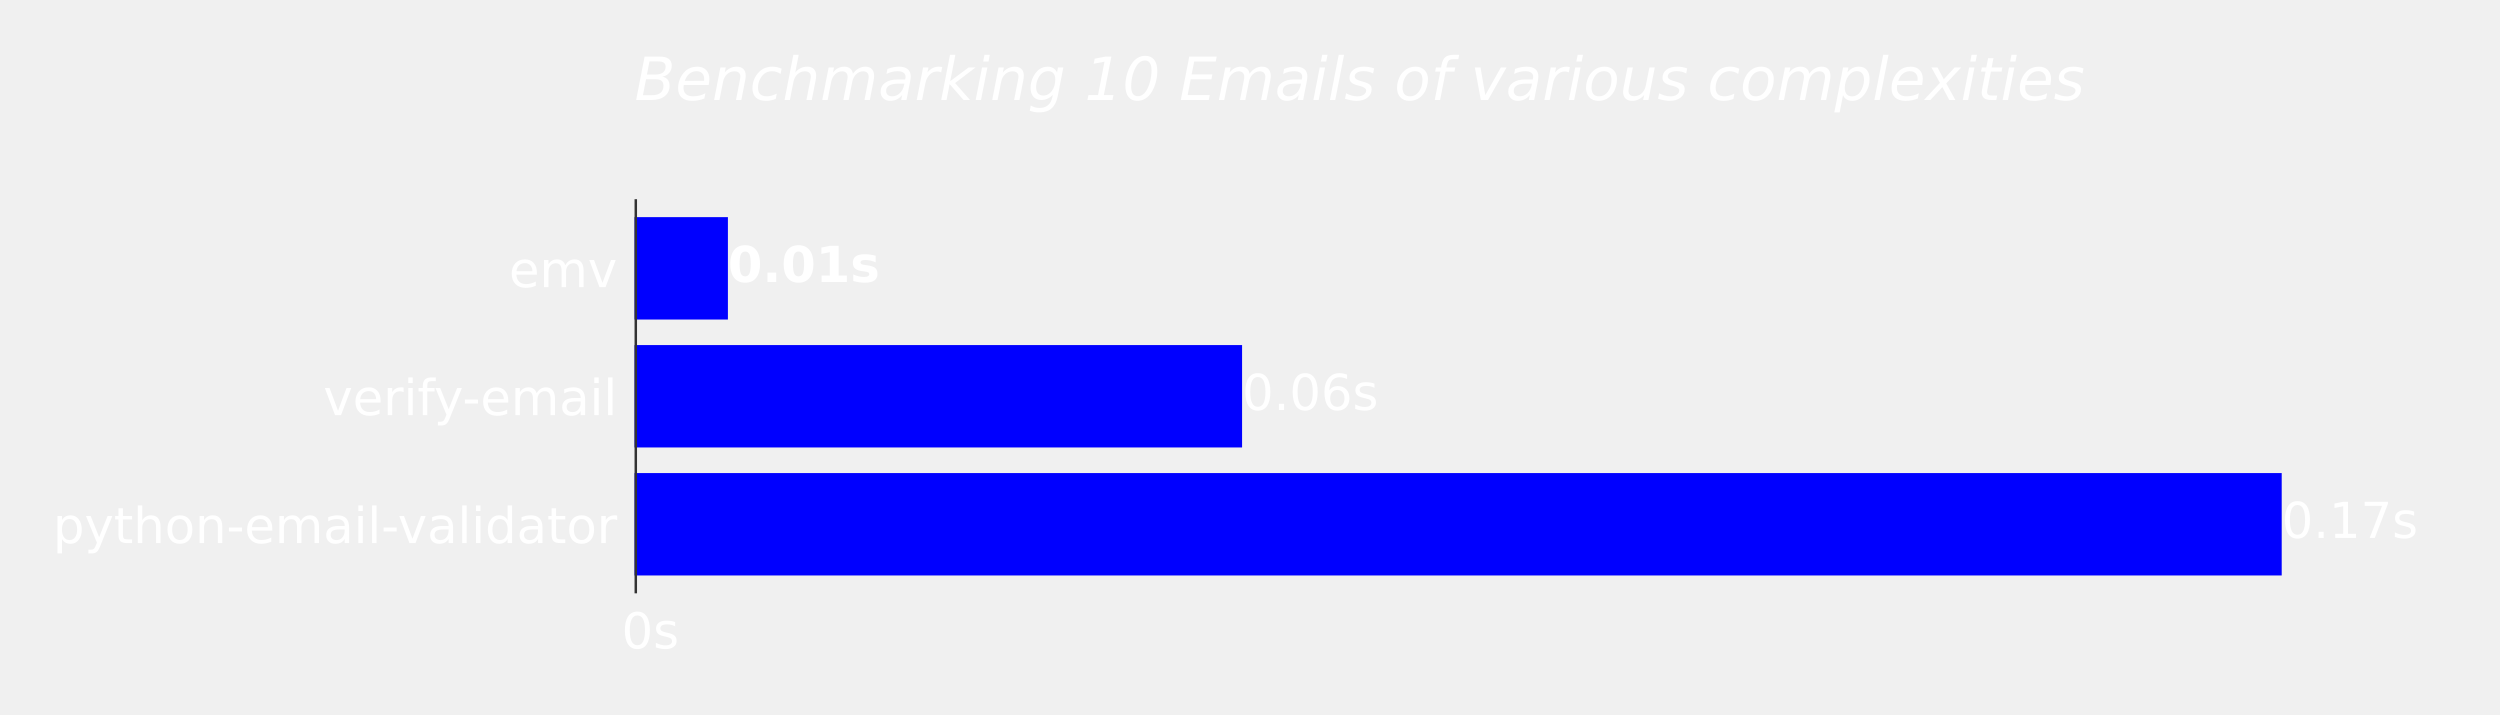
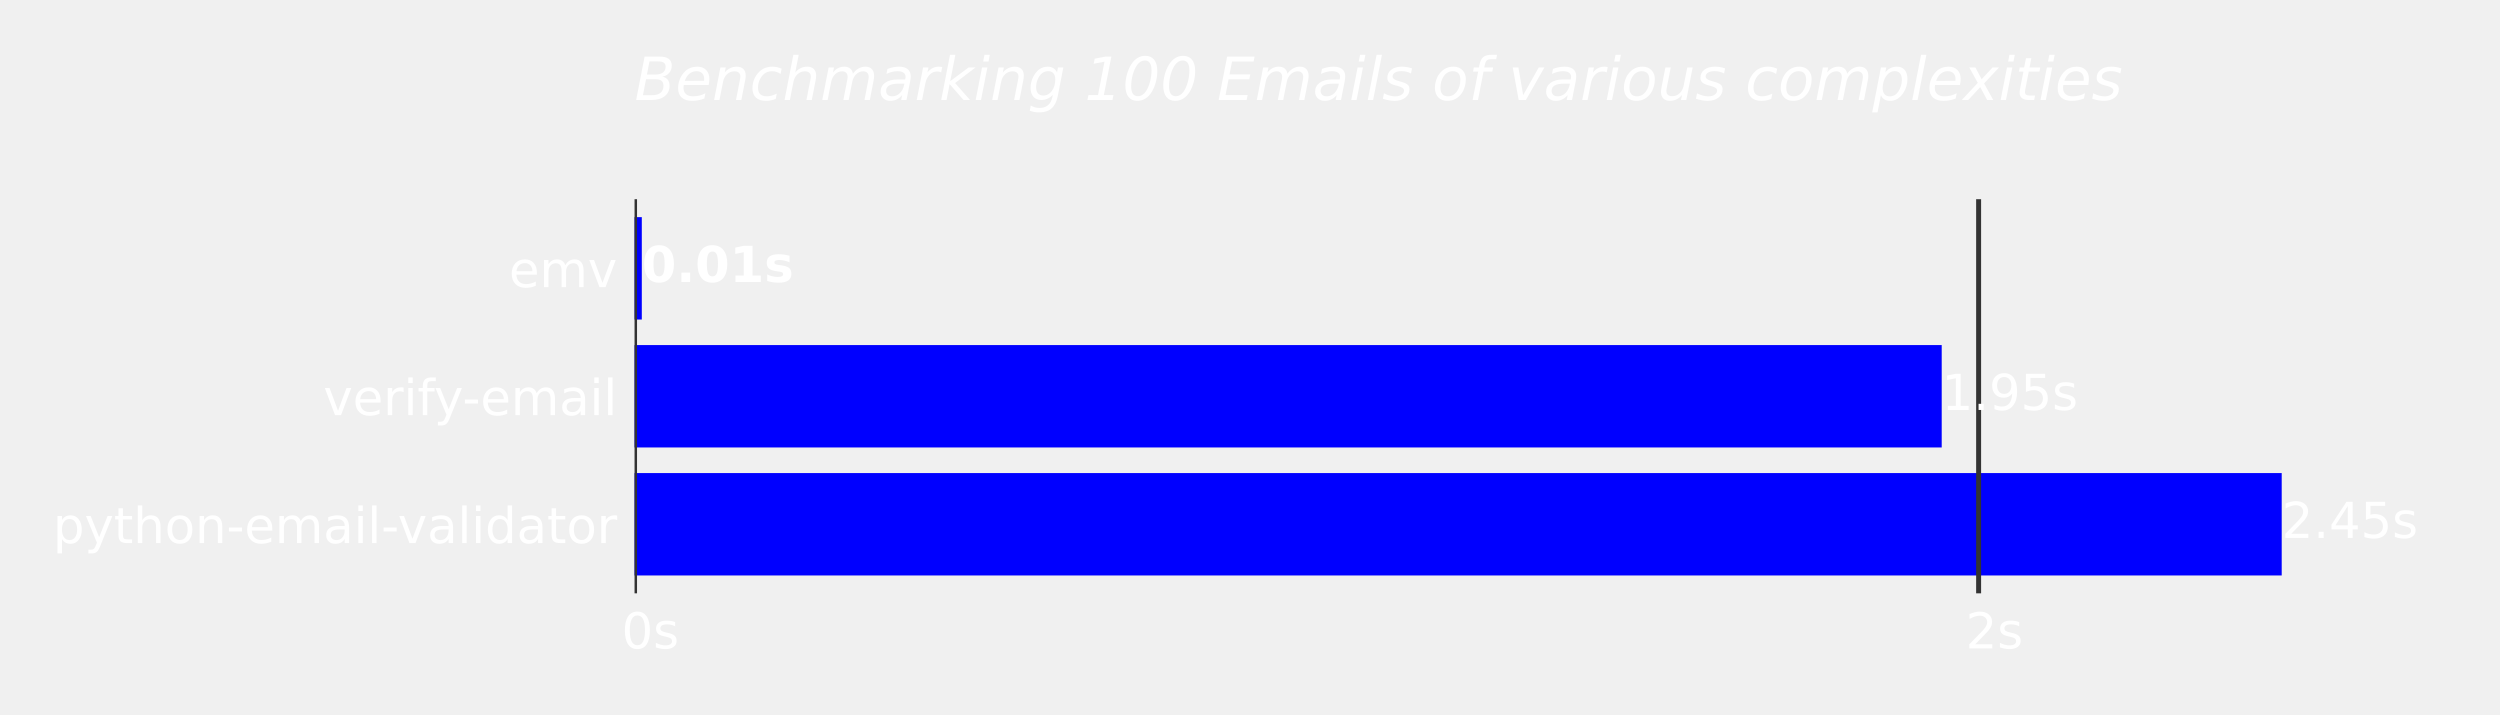
<svg xmlns="http://www.w3.org/2000/svg" xmlns:xlink="http://www.w3.org/1999/xlink" width="504pt" height="144pt" viewBox="0 0 504 144" version="1.1">
  <defs>
    <style type="text/css">*{stroke-linejoin: round; stroke-linecap: butt}</style>
  </defs>
  <g id="figure_1">
    <g id="patch_1">
      <path d="M 0 144  L 504 144  L 504 0  L 0 0  L 0 144  z " style="fill: none" />
    </g>
    <g id="axes_1">
      <g id="patch_2">
        <path d="M 127.925 119.62  L 493.2 119.62  L 493.2 40.16  L 127.925 40.16  L 127.925 119.62  z " style="fill: none" />
      </g>
      <g id="patch_3">
-         <path d="M 127.925 116.008  L 459.993 116.008  L 459.993 95.369  L 127.925 95.369  z " clip-path="url(#pf35d2c3c90)" style="fill: #0000ff" />
+         <path d="M 127.925 116.008  L 459.993 116.008  L 459.993 95.369  L 127.925 95.369  z " clip-path="url(#p456db05968)" style="fill: #0000ff" />
      </g>
      <g id="patch_4">
-         <path d="M 127.925 90.209  L 250.403 90.209  L 250.403 69.571  L 127.925 69.571  z " clip-path="url(#pf35d2c3c90)" style="fill: #0000ff" />
+         <path d="M 127.925 90.209  L 391.449 90.209  L 391.449 69.571  L 127.925 69.571  z " clip-path="url(#p456db05968)" style="fill: #0000ff" />
      </g>
      <g id="patch_5">
-         <path d="M 127.925 64.411  L 146.747 64.411  L 146.747 43.772  L 127.925 43.772  z " clip-path="url(#pf35d2c3c90)" style="fill: #0000ff" />
+         <path d="M 127.925 64.411  L 129.388 64.411  L 129.388 43.772  L 127.925 43.772  z " clip-path="url(#p456db05968)" style="fill: #0000ff" />
      </g>
      <g id="matplotlib.axis_1">
        <g id="xtick_1">
          <g id="line2d_1">
-             <path d="M 127.925 119.62  L 127.925 40.16  " clip-path="url(#pf35d2c3c90)" style="fill: none; stroke: #333333; stroke-linecap: square" />
+             <path d="M 127.925 119.62  L 127.925 40.16  " clip-path="url(#p456db05968)" style="fill: none; stroke: #333333; stroke-linecap: square" />
          </g>
          <g id="line2d_2" />
          <g id="text_1">
            <g style="fill: #ffffff" transform="translate(118.9609 130.7184) scale(0.1 -0.1)">
              <defs>
                <path id="DejaVuSans-20" transform="scale(0.015625)" />
                <path id="DejaVuSans-30" d="M 2034 4250  Q 1547 4250 1301 3770  Q 1056 3291 1056 2328  Q 1056 1369 1301 889  Q 1547 409 2034 409  Q 2525 409 2770 889  Q 3016 1369 3016 2328  Q 3016 3291 2770 3770  Q 2525 4250 2034 4250  z M 2034 4750  Q 2819 4750 3233 4129  Q 3647 3509 3647 2328  Q 3647 1150 3233 529  Q 2819 -91 2034 -91  Q 1250 -91 836 529  Q 422 1150 422 2328  Q 422 3509 836 4129  Q 1250 4750 2034 4750  z " transform="scale(0.015625)" />
                <path id="DejaVuSans-73" d="M 2834 3397  L 2834 2853  Q 2591 2978 2328 3040  Q 2066 3103 1784 3103  Q 1356 3103 1142 2972  Q 928 2841 928 2578  Q 928 2378 1081 2264  Q 1234 2150 1697 2047  L 1894 2003  Q 2506 1872 2764 1633  Q 3022 1394 3022 966  Q 3022 478 2636 193  Q 2250 -91 1575 -91  Q 1294 -91 989 -36  Q 684 19 347 128  L 347 722  Q 666 556 975 473  Q 1284 391 1588 391  Q 1994 391 2212 530  Q 2431 669 2431 922  Q 2431 1156 2273 1281  Q 2116 1406 1581 1522  L 1381 1569  Q 847 1681 609 1914  Q 372 2147 372 2553  Q 372 3047 722 3315  Q 1072 3584 1716 3584  Q 2034 3584 2315 3537  Q 2597 3491 2834 3397  z " transform="scale(0.015625)" />
              </defs>
              <use xlink:href="#DejaVuSans-20" />
              <use xlink:href="#DejaVuSans-20" x="31.787" />
              <use xlink:href="#DejaVuSans-30" x="63.574" />
              <use xlink:href="#DejaVuSans-73" x="127.197" />
            </g>
          </g>
        </g>
+         <g id="xtick_2">
+           <g id="line2d_3">
+             <path d="M 398.889 119.62  L 398.889 40.16  " clip-path="url(#p456db05968)" style="fill: none; stroke: #333333; stroke-linecap: square" />
+           </g>
+           <g id="line2d_4" />
+           <g id="text_2">
+             <g style="fill: #ffffff" transform="translate(389.9246 130.7184) scale(0.1 -0.1)">
+               <defs>
+                 <path id="DejaVuSans-32" d="M 1228 531  L 3431 531  L 3431 0  L 469 0  L 469 531  Q 828 903 1448 1529  Q 2069 2156 2228 2338  Q 2531 2678 2651 2914  Q 2772 3150 2772 3378  Q 2772 3750 2511 3984  Q 2250 4219 1831 4219  Q 1534 4219 1204 4116  Q 875 4013 500 3803  L 500 4441  Q 881 4594 1212 4672  Q 1544 4750 1819 4750  Q 2544 4750 2975 4387  Q 3406 4025 3406 3419  Q 3406 3131 3298 2873  Q 3191 2616 2906 2266  Q 2828 2175 2409 1742  Q 1991 1309 1228 531  z " transform="scale(0.015625)" />
+               </defs>
+               <use xlink:href="#DejaVuSans-20" />
+               <use xlink:href="#DejaVuSans-20" x="31.787" />
+               <use xlink:href="#DejaVuSans-32" x="63.574" />
+               <use xlink:href="#DejaVuSans-73" x="127.197" />
+             </g>
+           </g>
+         </g>
      </g>
      <g id="matplotlib.axis_2">
        <g id="ytick_1">
-           <g id="line2d_3" />
-           <g id="text_2">
+           <g id="line2d_5" />
+           <g id="text_3">
            <g style="fill: #ffffff" transform="translate(10.68281 109.4879) scale(0.1 -0.1)">
              <defs>
                <path id="DejaVuSans-70" d="M 1159 525  L 1159 -1331  L 581 -1331  L 581 3500  L 1159 3500  L 1159 2969  Q 1341 3281 1617 3432  Q 1894 3584 2278 3584  Q 2916 3584 3314 3078  Q 3713 2572 3713 1747  Q 3713 922 3314 415  Q 2916 -91 2278 -91  Q 1894 -91 1617 61  Q 1341 213 1159 525  z M 3116 1747  Q 3116 2381 2855 2742  Q 2594 3103 2138 3103  Q 1681 3103 1420 2742  Q 1159 2381 1159 1747  Q 1159 1113 1420 752  Q 1681 391 2138 391  Q 2594 391 2855 752  Q 3116 1113 3116 1747  z " transform="scale(0.015625)" />
                <path id="DejaVuSans-79" d="M 2059 -325  Q 1816 -950 1584 -1140  Q 1353 -1331 966 -1331  L 506 -1331  L 506 -850  L 844 -850  Q 1081 -850 1212 -737  Q 1344 -625 1503 -206  L 1606 56  L 191 3500  L 800 3500  L 1894 763  L 2988 3500  L 3597 3500  L 2059 -325  z " transform="scale(0.015625)" />
                <path id="DejaVuSans-74" d="M 1172 4494  L 1172 3500  L 2356 3500  L 2356 3053  L 1172 3053  L 1172 1153  Q 1172 725 1289 603  Q 1406 481 1766 481  L 2356 481  L 2356 0  L 1766 0  Q 1100 0 847 248  Q 594 497 594 1153  L 594 3053  L 172 3053  L 172 3500  L 594 3500  L 594 4494  L 1172 4494  z " transform="scale(0.015625)" />
                <path id="DejaVuSans-68" d="M 3513 2113  L 3513 0  L 2938 0  L 2938 2094  Q 2938 2591 2744 2837  Q 2550 3084 2163 3084  Q 1697 3084 1428 2787  Q 1159 2491 1159 1978  L 1159 0  L 581 0  L 581 4863  L 1159 4863  L 1159 2956  Q 1366 3272 1645 3428  Q 1925 3584 2291 3584  Q 2894 3584 3203 3211  Q 3513 2838 3513 2113  z " transform="scale(0.015625)" />
                <path id="DejaVuSans-6f" d="M 1959 3097  Q 1497 3097 1228 2736  Q 959 2375 959 1747  Q 959 1119 1226 758  Q 1494 397 1959 397  Q 2419 397 2687 759  Q 2956 1122 2956 1747  Q 2956 2369 2687 2733  Q 2419 3097 1959 3097  z M 1959 3584  Q 2709 3584 3137 3096  Q 3566 2609 3566 1747  Q 3566 888 3137 398  Q 2709 -91 1959 -91  Q 1206 -91 779 398  Q 353 888 353 1747  Q 353 2609 779 3096  Q 1206 3584 1959 3584  z " transform="scale(0.015625)" />
                <path id="DejaVuSans-6e" d="M 3513 2113  L 3513 0  L 2938 0  L 2938 2094  Q 2938 2591 2744 2837  Q 2550 3084 2163 3084  Q 1697 3084 1428 2787  Q 1159 2491 1159 1978  L 1159 0  L 581 0  L 581 3500  L 1159 3500  L 1159 2956  Q 1366 3272 1645 3428  Q 1925 3584 2291 3584  Q 2894 3584 3203 3211  Q 3513 2838 3513 2113  z " transform="scale(0.015625)" />
                <path id="DejaVuSans-2d" d="M 313 2009  L 1997 2009  L 1997 1497  L 313 1497  L 313 2009  z " transform="scale(0.015625)" />
                <path id="DejaVuSans-65" d="M 3597 1894  L 3597 1613  L 953 1613  Q 991 1019 1311 708  Q 1631 397 2203 397  Q 2534 397 2845 478  Q 3156 559 3463 722  L 3463 178  Q 3153 47 2828 -22  Q 2503 -91 2169 -91  Q 1331 -91 842 396  Q 353 884 353 1716  Q 353 2575 817 3079  Q 1281 3584 2069 3584  Q 2775 3584 3186 3129  Q 3597 2675 3597 1894  z M 3022 2063  Q 3016 2534 2758 2815  Q 2500 3097 2075 3097  Q 1594 3097 1305 2825  Q 1016 2553 972 2059  L 3022 2063  z " transform="scale(0.015625)" />
                <path id="DejaVuSans-6d" d="M 3328 2828  Q 3544 3216 3844 3400  Q 4144 3584 4550 3584  Q 5097 3584 5394 3201  Q 5691 2819 5691 2113  L 5691 0  L 5113 0  L 5113 2094  Q 5113 2597 4934 2840  Q 4756 3084 4391 3084  Q 3944 3084 3684 2787  Q 3425 2491 3425 1978  L 3425 0  L 2847 0  L 2847 2094  Q 2847 2600 2669 2842  Q 2491 3084 2119 3084  Q 1678 3084 1418 2786  Q 1159 2488 1159 1978  L 1159 0  L 581 0  L 581 3500  L 1159 3500  L 1159 2956  Q 1356 3278 1631 3431  Q 1906 3584 2284 3584  Q 2666 3584 2933 3390  Q 3200 3197 3328 2828  z " transform="scale(0.015625)" />
                <path id="DejaVuSans-61" d="M 2194 1759  Q 1497 1759 1228 1600  Q 959 1441 959 1056  Q 959 750 1161 570  Q 1363 391 1709 391  Q 2188 391 2477 730  Q 2766 1069 2766 1631  L 2766 1759  L 2194 1759  z M 3341 1997  L 3341 0  L 2766 0  L 2766 531  Q 2569 213 2275 61  Q 1981 -91 1556 -91  Q 1019 -91 701 211  Q 384 513 384 1019  Q 384 1609 779 1909  Q 1175 2209 1959 2209  L 2766 2209  L 2766 2266  Q 2766 2663 2505 2880  Q 2244 3097 1772 3097  Q 1472 3097 1187 3025  Q 903 2953 641 2809  L 641 3341  Q 956 3463 1253 3523  Q 1550 3584 1831 3584  Q 2591 3584 2966 3190  Q 3341 2797 3341 1997  z " transform="scale(0.015625)" />
                <path id="DejaVuSans-69" d="M 603 3500  L 1178 3500  L 1178 0  L 603 0  L 603 3500  z M 603 4863  L 1178 4863  L 1178 4134  L 603 4134  L 603 4863  z " transform="scale(0.015625)" />
                <path id="DejaVuSans-6c" d="M 603 4863  L 1178 4863  L 1178 0  L 603 0  L 603 4863  z " transform="scale(0.015625)" />
                <path id="DejaVuSans-76" d="M 191 3500  L 800 3500  L 1894 563  L 2988 3500  L 3597 3500  L 2284 0  L 1503 0  L 191 3500  z " transform="scale(0.015625)" />
                <path id="DejaVuSans-64" d="M 2906 2969  L 2906 4863  L 3481 4863  L 3481 0  L 2906 0  L 2906 525  Q 2725 213 2448 61  Q 2172 -91 1784 -91  Q 1150 -91 751 415  Q 353 922 353 1747  Q 353 2572 751 3078  Q 1150 3584 1784 3584  Q 2172 3584 2448 3432  Q 2725 3281 2906 2969  z M 947 1747  Q 947 1113 1208 752  Q 1469 391 1925 391  Q 2381 391 2643 752  Q 2906 1113 2906 1747  Q 2906 2381 2643 2742  Q 2381 3103 1925 3103  Q 1469 3103 1208 2742  Q 947 2381 947 1747  z " transform="scale(0.015625)" />
                <path id="DejaVuSans-72" d="M 2631 2963  Q 2534 3019 2420 3045  Q 2306 3072 2169 3072  Q 1681 3072 1420 2755  Q 1159 2438 1159 1844  L 1159 0  L 581 0  L 581 3500  L 1159 3500  L 1159 2956  Q 1341 3275 1631 3429  Q 1922 3584 2338 3584  Q 2397 3584 2469 3576  Q 2541 3569 2628 3553  L 2631 2963  z " transform="scale(0.015625)" />
              </defs>
              <use xlink:href="#DejaVuSans-70" />
              <use xlink:href="#DejaVuSans-79" x="63.477" />
              <use xlink:href="#DejaVuSans-74" x="122.656" />
              <use xlink:href="#DejaVuSans-68" x="161.865" />
              <use xlink:href="#DejaVuSans-6f" x="225.244" />
              <use xlink:href="#DejaVuSans-6e" x="286.426" />
              <use xlink:href="#DejaVuSans-2d" x="349.805" />
              <use xlink:href="#DejaVuSans-65" x="385.889" />
              <use xlink:href="#DejaVuSans-6d" x="447.412" />
              <use xlink:href="#DejaVuSans-61" x="544.824" />
              <use xlink:href="#DejaVuSans-69" x="606.104" />
              <use xlink:href="#DejaVuSans-6c" x="633.887" />
              <use xlink:href="#DejaVuSans-2d" x="661.67" />
              <use xlink:href="#DejaVuSans-76" x="695.129" />
              <use xlink:href="#DejaVuSans-61" x="754.309" />
              <use xlink:href="#DejaVuSans-6c" x="815.588" />
              <use xlink:href="#DejaVuSans-69" x="843.371" />
              <use xlink:href="#DejaVuSans-64" x="871.154" />
              <use xlink:href="#DejaVuSans-61" x="934.631" />
              <use xlink:href="#DejaVuSans-74" x="995.91" />
              <use xlink:href="#DejaVuSans-6f" x="1035.119" />
              <use xlink:href="#DejaVuSans-72" x="1096.301" />
            </g>
          </g>
        </g>
        <g id="ytick_2">
-           <g id="line2d_4" />
-           <g id="text_3">
+           <g id="line2d_6" />
+           <g id="text_4">
            <g style="fill: #ffffff" transform="translate(65.18906 83.68922) scale(0.1 -0.1)">
              <defs>
                <path id="DejaVuSans-66" d="M 2375 4863  L 2375 4384  L 1825 4384  Q 1516 4384 1395 4259  Q 1275 4134 1275 3809  L 1275 3500  L 2222 3500  L 2222 3053  L 1275 3053  L 1275 0  L 697 0  L 697 3053  L 147 3053  L 147 3500  L 697 3500  L 697 3744  Q 697 4328 969 4595  Q 1241 4863 1831 4863  L 2375 4863  z " transform="scale(0.015625)" />
              </defs>
              <use xlink:href="#DejaVuSans-76" />
              <use xlink:href="#DejaVuSans-65" x="59.18" />
              <use xlink:href="#DejaVuSans-72" x="120.703" />
              <use xlink:href="#DejaVuSans-69" x="161.816" />
              <use xlink:href="#DejaVuSans-66" x="189.6" />
              <use xlink:href="#DejaVuSans-79" x="223.055" />
              <use xlink:href="#DejaVuSans-2d" x="280.484" />
              <use xlink:href="#DejaVuSans-65" x="316.568" />
              <use xlink:href="#DejaVuSans-6d" x="378.092" />
              <use xlink:href="#DejaVuSans-61" x="475.504" />
              <use xlink:href="#DejaVuSans-69" x="536.783" />
              <use xlink:href="#DejaVuSans-6c" x="564.566" />
            </g>
          </g>
        </g>
        <g id="ytick_3">
-           <g id="line2d_5" />
-           <g id="text_4">
+           <g id="line2d_7" />
+           <g id="text_5">
            <g style="fill: #ffffff" transform="translate(102.6125 57.89052) scale(0.1 -0.1)">
              <use xlink:href="#DejaVuSans-65" />
              <use xlink:href="#DejaVuSans-6d" x="61.523" />
              <use xlink:href="#DejaVuSans-76" x="158.936" />
            </g>
          </g>
        </g>
      </g>
      <g id="patch_6">
        <path d="M 127.925 119.62  L 127.925 40.16  " style="fill: none" />
      </g>
      <g id="patch_7">
        <path d="M 493.2 119.62  L 493.2 40.16  " style="fill: none" />
      </g>
      <g id="patch_8">
        <path d="M 127.925 119.62  L 493.2 119.62  " style="fill: none" />
      </g>
      <g id="patch_9">
        <path d="M 127.925 40.16  L 493.2 40.16  " style="fill: none" />
      </g>
-       <g id="text_5">
+       <g id="text_6">
        <g style="fill: #ffffff" transform="translate(459.9932 108.4481) scale(0.1 -0.1)">
          <defs>
            <path id="DejaVuSans-2e" d="M 684 794  L 1344 794  L 1344 0  L 684 0  L 684 794  z " transform="scale(0.015625)" />
+             <path id="DejaVuSans-34" d="M 2419 4116  L 825 1625  L 2419 1625  L 2419 4116  z M 2253 4666  L 3047 4666  L 3047 1625  L 3713 1625  L 3713 1100  L 3047 1100  L 3047 0  L 2419 0  L 2419 1100  L 313 1100  L 313 1709  L 2253 4666  z " transform="scale(0.015625)" />
+             <path id="DejaVuSans-35" d="M 691 4666  L 3169 4666  L 3169 4134  L 1269 4134  L 1269 2991  Q 1406 3038 1543 3061  Q 1681 3084 1819 3084  Q 2600 3084 3056 2656  Q 3513 2228 3513 1497  Q 3513 744 3044 326  Q 2575 -91 1722 -91  Q 1428 -91 1123 -41  Q 819 9 494 109  L 494 744  Q 775 591 1075 516  Q 1375 441 1709 441  Q 2250 441 2565 725  Q 2881 1009 2881 1497  Q 2881 1984 2565 2268  Q 2250 2553 1709 2553  Q 1456 2553 1204 2497  Q 953 2441 691 2322  L 691 4666  z " transform="scale(0.015625)" />
+           </defs>
+           <use xlink:href="#DejaVuSans-32" />
+           <use xlink:href="#DejaVuSans-2e" x="63.623" />
+           <use xlink:href="#DejaVuSans-34" x="95.41" />
+           <use xlink:href="#DejaVuSans-35" x="159.033" />
+           <use xlink:href="#DejaVuSans-73" x="222.656" />
+         </g>
+       </g>
+       <g id="text_7">
+         <g style="fill: #ffffff" transform="translate(391.4489 82.64938) scale(0.1 -0.1)">
+           <defs>
            <path id="DejaVuSans-31" d="M 794 531  L 1825 531  L 1825 4091  L 703 3866  L 703 4441  L 1819 4666  L 2450 4666  L 2450 531  L 3481 531  L 3481 0  L 794 0  L 794 531  z " transform="scale(0.015625)" />
-             <path id="DejaVuSans-37" d="M 525 4666  L 3525 4666  L 3525 4397  L 1831 0  L 1172 0  L 2766 4134  L 525 4134  L 525 4666  z " transform="scale(0.015625)" />
-           </defs>
-           <use xlink:href="#DejaVuSans-30" />
+             <path id="DejaVuSans-39" d="M 703 97  L 703 672  Q 941 559 1184 500  Q 1428 441 1663 441  Q 2288 441 2617 861  Q 2947 1281 2994 2138  Q 2813 1869 2534 1725  Q 2256 1581 1919 1581  Q 1219 1581 811 2004  Q 403 2428 403 3163  Q 403 3881 828 4315  Q 1253 4750 1959 4750  Q 2769 4750 3195 4129  Q 3622 3509 3622 2328  Q 3622 1225 3098 567  Q 2575 -91 1691 -91  Q 1453 -91 1209 -44  Q 966 3 703 97  z M 1959 2075  Q 2384 2075 2632 2365  Q 2881 2656 2881 3163  Q 2881 3666 2632 3958  Q 2384 4250 1959 4250  Q 1534 4250 1286 3958  Q 1038 3666 1038 3163  Q 1038 2656 1286 2365  Q 1534 2075 1959 2075  z " transform="scale(0.015625)" />
+           </defs>
+           <use xlink:href="#DejaVuSans-31" />
          <use xlink:href="#DejaVuSans-2e" x="63.623" />
-           <use xlink:href="#DejaVuSans-31" x="95.41" />
-           <use xlink:href="#DejaVuSans-37" x="159.033" />
+           <use xlink:href="#DejaVuSans-39" x="95.41" />
+           <use xlink:href="#DejaVuSans-35" x="159.033" />
          <use xlink:href="#DejaVuSans-73" x="222.656" />
        </g>
      </g>
-       <g id="text_6">
-         <g style="fill: #ffffff" transform="translate(250.4027 82.64938) scale(0.1 -0.1)">
-           <defs>
-             <path id="DejaVuSans-36" d="M 2113 2584  Q 1688 2584 1439 2293  Q 1191 2003 1191 1497  Q 1191 994 1439 701  Q 1688 409 2113 409  Q 2538 409 2786 701  Q 3034 994 3034 1497  Q 3034 2003 2786 2293  Q 2538 2584 2113 2584  z M 3366 4563  L 3366 3988  Q 3128 4100 2886 4159  Q 2644 4219 2406 4219  Q 1781 4219 1451 3797  Q 1122 3375 1075 2522  Q 1259 2794 1537 2939  Q 1816 3084 2150 3084  Q 2853 3084 3261 2657  Q 3669 2231 3669 1497  Q 3669 778 3244 343  Q 2819 -91 2113 -91  Q 1303 -91 875 529  Q 447 1150 447 2328  Q 447 3434 972 4092  Q 1497 4750 2381 4750  Q 2619 4750 2861 4703  Q 3103 4656 3366 4563  z " transform="scale(0.015625)" />
-           </defs>
-           <use xlink:href="#DejaVuSans-30" />
-           <use xlink:href="#DejaVuSans-2e" x="63.623" />
-           <use xlink:href="#DejaVuSans-30" x="95.41" />
-           <use xlink:href="#DejaVuSans-36" x="159.033" />
-           <use xlink:href="#DejaVuSans-73" x="222.656" />
-         </g>
-       </g>
-       <g id="text_7">
-         <g style="fill: #ffffff" transform="translate(146.7467 56.85067) scale(0.1 -0.1)">
+       <g id="text_8">
+         <g style="fill: #ffffff" transform="translate(129.3881 56.85067) scale(0.1 -0.1)">
          <defs>
            <path id="DejaVuSans-Bold-30" d="M 2944 2338  Q 2944 3213 2780 3570  Q 2616 3928 2228 3928  Q 1841 3928 1675 3570  Q 1509 3213 1509 2338  Q 1509 1453 1675 1090  Q 1841 728 2228 728  Q 2613 728 2778 1090  Q 2944 1453 2944 2338  z M 4147 2328  Q 4147 1169 3647 539  Q 3147 -91 2228 -91  Q 1306 -91 806 539  Q 306 1169 306 2328  Q 306 3491 806 4120  Q 1306 4750 2228 4750  Q 3147 4750 3647 4120  Q 4147 3491 4147 2328  z " transform="scale(0.015625)" />
            <path id="DejaVuSans-Bold-2e" d="M 653 1209  L 1778 1209  L 1778 0  L 653 0  L 653 1209  z " transform="scale(0.015625)" />
            <path id="DejaVuSans-Bold-31" d="M 750 831  L 1813 831  L 1813 3847  L 722 3622  L 722 4441  L 1806 4666  L 2950 4666  L 2950 831  L 4013 831  L 4013 0  L 750 0  L 750 831  z " transform="scale(0.015625)" />
            <path id="DejaVuSans-Bold-73" d="M 3272 3391  L 3272 2541  Q 2913 2691 2578 2766  Q 2244 2841 1947 2841  Q 1628 2841 1473 2761  Q 1319 2681 1319 2516  Q 1319 2381 1436 2309  Q 1553 2238 1856 2203  L 2053 2175  Q 2913 2066 3209 1816  Q 3506 1566 3506 1031  Q 3506 472 3093 190  Q 2681 -91 1863 -91  Q 1516 -91 1145 -36  Q 775 19 384 128  L 384 978  Q 719 816 1070 734  Q 1422 653 1784 653  Q 2113 653 2278 743  Q 2444 834 2444 1013  Q 2444 1163 2330 1236  Q 2216 1309 1875 1350  L 1678 1375  Q 931 1469 631 1722  Q 331 1975 331 2491  Q 331 3047 712 3315  Q 1094 3584 1881 3584  Q 2191 3584 2531 3537  Q 2872 3491 3272 3391  z " transform="scale(0.015625)" />
          </defs>
          <use xlink:href="#DejaVuSans-Bold-30" />
          <use xlink:href="#DejaVuSans-Bold-2e" x="69.58" />
          <use xlink:href="#DejaVuSans-Bold-30" x="107.568" />
          <use xlink:href="#DejaVuSans-Bold-31" x="177.148" />
          <use xlink:href="#DejaVuSans-Bold-73" x="246.729" />
        </g>
      </g>
-       <g id="text_8">
+       <g id="text_9">
        <g style="fill: #ffffff" transform="translate(127.925 20.16) scale(0.12 -0.12)">
          <defs>
            <path id="DejaVuSans-Oblique-42" d="M 1081 4666  L 2694 4666  Q 3350 4666 3675 4422  Q 4000 4178 4000 3688  Q 4000 3238 3720 2911  Q 3441 2584 2988 2516  Q 3375 2428 3569 2181  Q 3763 1934 3763 1522  Q 3763 819 3242 409  Q 2722 0 1819 0  L 172 0  L 1081 4666  z M 1234 2228  L 903 519  L 1919 519  Q 2491 519 2800 781  Q 3109 1044 3109 1522  Q 3109 1891 2904 2059  Q 2700 2228 2247 2228  L 1234 2228  z M 1606 4147  L 1331 2741  L 2272 2741  Q 2775 2741 3058 2959  Q 3341 3178 3341 3566  Q 3341 3869 3150 4008  Q 2959 4147 2541 4147  L 1606 4147  z " transform="scale(0.015625)" />
            <path id="DejaVuSans-Oblique-65" d="M 3078 2063  Q 3088 2113 3092 2166  Q 3097 2219 3097 2272  Q 3097 2653 2873 2875  Q 2650 3097 2266 3097  Q 1838 3097 1509 2826  Q 1181 2556 1013 2059  L 3078 2063  z M 3578 1613  L 903 1613  Q 884 1494 878 1425  Q 872 1356 872 1306  Q 872 872 1139 634  Q 1406 397 1894 397  Q 2269 397 2603 481  Q 2938 566 3225 728  L 3116 159  Q 2806 34 2476 -28  Q 2147 -91 1806 -91  Q 1078 -91 686 257  Q 294 606 294 1247  Q 294 1794 489 2264  Q 684 2734 1063 3103  Q 1306 3334 1642 3459  Q 1978 3584 2356 3584  Q 2950 3584 3301 3228  Q 3653 2872 3653 2272  Q 3653 2128 3634 1964  Q 3616 1800 3578 1613  z " transform="scale(0.015625)" />
            <path id="DejaVuSans-Oblique-6e" d="M 3566 2113  L 3156 0  L 2578 0  L 2988 2091  Q 3016 2238 3031 2350  Q 3047 2463 3047 2528  Q 3047 2791 2881 2937  Q 2716 3084 2419 3084  Q 1956 3084 1622 2776  Q 1288 2469 1184 1941  L 800 0  L 225 0  L 903 3500  L 1478 3500  L 1363 2950  Q 1603 3253 1940 3418  Q 2278 3584 2650 3584  Q 3113 3584 3367 3334  Q 3622 3084 3622 2631  Q 3622 2519 3608 2391  Q 3594 2263 3566 2113  z " transform="scale(0.015625)" />
            <path id="DejaVuSans-Oblique-63" d="M 3431 3366  L 3316 2797  Q 3109 2947 2876 3022  Q 2644 3097 2394 3097  Q 2119 3097 1870 3000  Q 1622 2903 1453 2725  Q 1184 2453 1037 2087  Q 891 1722 891 1331  Q 891 859 1127 628  Q 1363 397 1844 397  Q 2081 397 2348 469  Q 2616 541 2906 684  L 2797 116  Q 2547 13 2283 -39  Q 2019 -91 1741 -91  Q 1044 -91 669 257  Q 294 606 294 1253  Q 294 1797 489 2255  Q 684 2713 1069 3078  Q 1331 3328 1684 3456  Q 2038 3584 2456 3584  Q 2700 3584 2940 3529  Q 3181 3475 3431 3366  z " transform="scale(0.015625)" />
            <path id="DejaVuSans-Oblique-68" d="M 3566 2113  L 3156 0  L 2578 0  L 2988 2091  Q 3016 2238 3031 2350  Q 3047 2463 3047 2528  Q 3047 2791 2881 2937  Q 2716 3084 2419 3084  Q 1956 3084 1617 2771  Q 1278 2459 1178 1941  L 800 0  L 225 0  L 1172 4863  L 1747 4863  L 1375 2950  Q 1594 3244 1934 3414  Q 2275 3584 2650 3584  Q 3113 3584 3367 3334  Q 3622 3084 3622 2631  Q 3622 2519 3608 2391  Q 3594 2263 3566 2113  z " transform="scale(0.015625)" />
            <path id="DejaVuSans-Oblique-6d" d="M 5747 2113  L 5338 0  L 4763 0  L 5166 2094  Q 5191 2228 5203 2325  Q 5216 2422 5216 2491  Q 5216 2772 5059 2928  Q 4903 3084 4622 3084  Q 4203 3084 3875 2770  Q 3547 2456 3450 1953  L 3066 0  L 2491 0  L 2900 2094  Q 2925 2209 2937 2307  Q 2950 2406 2950 2484  Q 2950 2769 2794 2926  Q 2638 3084 2363 3084  Q 1938 3084 1609 2770  Q 1281 2456 1184 1953  L 800 0  L 225 0  L 909 3500  L 1484 3500  L 1375 2956  Q 1609 3263 1923 3423  Q 2238 3584 2597 3584  Q 2978 3584 3223 3384  Q 3469 3184 3519 2828  Q 3781 3197 4126 3390  Q 4472 3584 4856 3584  Q 5306 3584 5551 3325  Q 5797 3066 5797 2591  Q 5797 2488 5784 2364  Q 5772 2241 5747 2113  z " transform="scale(0.015625)" />
            <path id="DejaVuSans-Oblique-61" d="M 3438 1997  L 3047 0  L 2472 0  L 2578 531  Q 2325 219 2001 64  Q 1678 -91 1281 -91  Q 834 -91 548 182  Q 263 456 263 884  Q 263 1497 752 1853  Q 1241 2209 2100 2209  L 2900 2209  L 2931 2363  Q 2938 2388 2941 2417  Q 2944 2447 2944 2509  Q 2944 2788 2717 2942  Q 2491 3097 2081 3097  Q 1800 3097 1504 3025  Q 1209 2953 897 2809  L 997 3341  Q 1322 3463 1633 3523  Q 1944 3584 2234 3584  Q 2853 3584 3176 3315  Q 3500 3047 3500 2534  Q 3500 2431 3484 2292  Q 3469 2153 3438 1997  z M 2816 1759  L 2241 1759  Q 1534 1759 1195 1570  Q 856 1381 856 984  Q 856 709 1029 553  Q 1203 397 1509 397  Q 1978 397 2328 733  Q 2678 1069 2791 1631  L 2816 1759  z " transform="scale(0.015625)" />
            <path id="DejaVuSans-Oblique-72" d="M 2853 2969  Q 2766 3016 2653 3041  Q 2541 3066 2413 3066  Q 1953 3066 1609 2717  Q 1266 2369 1153 1784  L 800 0  L 225 0  L 909 3500  L 1484 3500  L 1375 2956  Q 1603 3259 1920 3421  Q 2238 3584 2597 3584  Q 2691 3584 2781 3573  Q 2872 3563 2963 3538  L 2853 2969  z " transform="scale(0.015625)" />
            <path id="DejaVuSans-Oblique-6b" d="M 1172 4863  L 1747 4863  L 1197 2028  L 3169 3500  L 3916 3500  L 1716 1825  L 3322 0  L 2625 0  L 1131 1709  L 800 0  L 225 0  L 1172 4863  z " transform="scale(0.015625)" />
            <path id="DejaVuSans-Oblique-69" d="M 1172 4863  L 1747 4863  L 1606 4134  L 1031 4134  L 1172 4863  z M 909 3500  L 1484 3500  L 800 0  L 225 0  L 909 3500  z " transform="scale(0.015625)" />
            <path id="DejaVuSans-Oblique-67" d="M 3816 3500  L 3219 434  Q 3047 -456 2561 -893  Q 2075 -1331 1253 -1331  Q 950 -1331 690 -1286  Q 431 -1241 206 -1147  L 313 -588  Q 525 -725 762 -790  Q 1000 -856 1269 -856  Q 1816 -856 2167 -557  Q 2519 -259 2631 300  L 2681 563  Q 2441 288 2122 144  Q 1803 0 1434 0  Q 903 0 598 351  Q 294 703 294 1319  Q 294 1803 478 2267  Q 663 2731 997 3091  Q 1219 3328 1514 3456  Q 1809 3584 2131 3584  Q 2484 3584 2746 3420  Q 3009 3256 3138 2956  L 3238 3500  L 3816 3500  z M 2950 2216  Q 2950 2641 2750 2872  Q 2550 3103 2181 3103  Q 1953 3103 1747 3012  Q 1541 2922 1394 2759  Q 1156 2491 1023 2127  Q 891 1763 891 1375  Q 891 944 1092 712  Q 1294 481 1672 481  Q 2219 481 2584 976  Q 2950 1472 2950 2216  z " transform="scale(0.015625)" />
            <path id="DejaVuSans-Oblique-20" transform="scale(0.015625)" />
            <path id="DejaVuSans-Oblique-31" d="M 416 531  L 1447 531  L 2144 4122  L 978 3897  L 1088 4441  L 2247 4666  L 2881 4666  L 2075 531  L 3103 531  L 3003 0  L 313 0  L 416 531  z " transform="scale(0.015625)" />
            <path id="DejaVuSans-Oblique-30" d="M 2444 4750  Q 3078 4750 3414 4328  Q 3750 3906 3750 3116  Q 3750 2516 3592 1923  Q 3434 1331 3150 863  Q 2859 394 2467 151  Q 2075 -91 1600 -91  Q 988 -91 653 334  Q 319 759 319 1544  Q 319 2138 480 2733  Q 641 3328 928 3794  Q 1216 4263 1602 4506  Q 1988 4750 2444 4750  z M 2406 4250  Q 2169 4250 1955 4123  Q 1741 3997 1569 3750  Q 1281 3338 1111 2720  Q 941 2103 941 1453  Q 941 938 1123 673  Q 1306 409 1663 409  Q 1913 409 2125 536  Q 2338 663 2509 909  Q 2794 1319 2961 1936  Q 3128 2553 3128 3206  Q 3128 3722 2945 3986  Q 2763 4250 2406 4250  z " transform="scale(0.015625)" />
            <path id="DejaVuSans-Oblique-45" d="M 1081 4666  L 4031 4666  L 3928 4134  L 1606 4134  L 1338 2753  L 3566 2753  L 3463 2222  L 1234 2222  L 909 531  L 3284 531  L 3181 0  L 172 0  L 1081 4666  z " transform="scale(0.015625)" />
            <path id="DejaVuSans-Oblique-6c" d="M 1172 4863  L 1747 4863  L 800 0  L 225 0  L 1172 4863  z " transform="scale(0.015625)" />
            <path id="DejaVuSans-Oblique-73" d="M 3200 3397  L 3091 2853  Q 2863 2978 2609 3040  Q 2356 3103 2088 3103  Q 1634 3103 1373 2948  Q 1113 2794 1113 2528  Q 1113 2219 1719 2053  Q 1766 2041 1788 2034  L 1972 1978  Q 2547 1819 2739 1644  Q 2931 1469 2931 1166  Q 2931 609 2489 259  Q 2047 -91 1331 -91  Q 1053 -91 747 -37  Q 441 16 72 128  L 184 722  Q 500 559 806 475  Q 1113 391 1394 391  Q 1816 391 2080 572  Q 2344 753 2344 1031  Q 2344 1331 1650 1516  L 1591 1531  L 1394 1581  Q 956 1697 753 1886  Q 550 2075 550 2369  Q 550 2928 970 3256  Q 1391 3584 2113 3584  Q 2397 3584 2667 3537  Q 2938 3491 3200 3397  z " transform="scale(0.015625)" />
            <path id="DejaVuSans-Oblique-6f" d="M 1625 -91  Q 1009 -91 651 289  Q 294 669 294 1325  Q 294 1706 417 2101  Q 541 2497 738 2766  Q 1047 3184 1428 3384  Q 1809 3584 2291 3584  Q 2888 3584 3255 3212  Q 3622 2841 3622 2241  Q 3622 1825 3500 1412  Q 3378 1000 3181 728  Q 2875 309 2494 109  Q 2113 -91 1625 -91  z M 891 1344  Q 891 869 1089 633  Q 1288 397 1691 397  Q 2269 397 2648 901  Q 3028 1406 3028 2181  Q 3028 2634 2825 2865  Q 2622 3097 2228 3097  Q 1903 3097 1650 2945  Q 1397 2794 1197 2484  Q 1050 2253 970 1956  Q 891 1659 891 1344  z " transform="scale(0.015625)" />
            <path id="DejaVuSans-Oblique-66" d="M 3059 4863  L 2969 4384  L 2419 4384  Q 2106 4384 1964 4261  Q 1822 4138 1753 3809  L 1691 3500  L 2638 3500  L 2553 3053  L 1606 3053  L 1013 0  L 434 0  L 1031 3053  L 481 3053  L 563 3500  L 1113 3500  L 1159 3744  Q 1278 4363 1576 4613  Q 1875 4863 2516 4863  L 3059 4863  z " transform="scale(0.015625)" />
            <path id="DejaVuSans-Oblique-76" d="M 459 3500  L 1069 3500  L 1581 525  L 3256 3500  L 3866 3500  L 1875 0  L 1100 0  L 459 3500  z " transform="scale(0.015625)" />
            <path id="DejaVuSans-Oblique-75" d="M 428 1388  L 838 3500  L 1416 3500  L 1006 1409  Q 975 1256 961 1147  Q 947 1038 947 966  Q 947 700 1109 554  Q 1272 409 1569 409  Q 2031 409 2368 721  Q 2706 1034 2809 1563  L 3194 3500  L 3769 3500  L 3091 0  L 2516 0  L 2631 550  Q 2388 244 2052 76  Q 1716 -91 1338 -91  Q 878 -91 622 161  Q 366 413 366 863  Q 366 956 381 1097  Q 397 1238 428 1388  z " transform="scale(0.015625)" />
            <path id="DejaVuSans-Oblique-70" d="M 3175 2156  Q 3175 2616 2975 2859  Q 2775 3103 2400 3103  Q 2144 3103 1911 2972  Q 1678 2841 1497 2591  Q 1319 2344 1212 1994  Q 1106 1644 1106 1300  Q 1106 863 1306 627  Q 1506 391 1875 391  Q 2147 391 2380 519  Q 2613 647 2778 891  Q 2956 1147 3065 1494  Q 3175 1841 3175 2156  z M 1394 2969  Q 1625 3272 1939 3428  Q 2253 3584 2638 3584  Q 3175 3584 3472 3232  Q 3769 2881 3769 2247  Q 3769 1728 3584 1258  Q 3400 788 3053 416  Q 2822 169 2531 39  Q 2241 -91 1919 -91  Q 1547 -91 1294 64  Q 1041 219 916 525  L 556 -1331  L -19 -1331  L 922 3500  L 1497 3500  L 1394 2969  z " transform="scale(0.015625)" />
            <path id="DejaVuSans-Oblique-78" d="M 3841 3500  L 2234 1784  L 3219 0  L 2559 0  L 1819 1388  L 531 0  L -166 0  L 1556 1844  L 641 3500  L 1300 3500  L 1972 2234  L 3144 3500  L 3841 3500  z " transform="scale(0.015625)" />
            <path id="DejaVuSans-Oblique-74" d="M 2706 3500  L 2619 3053  L 1472 3053  L 1100 1153  Q 1081 1047 1072 975  Q 1063 903 1063 863  Q 1063 663 1183 572  Q 1303 481 1569 481  L 2150 481  L 2053 0  L 1503 0  Q 991 0 739 200  Q 488 400 488 806  Q 488 878 497 964  Q 506 1050 525 1153  L 897 3053  L 409 3053  L 500 3500  L 978 3500  L 1172 4494  L 1747 4494  L 1556 3500  L 2706 3500  z " transform="scale(0.015625)" />
          </defs>
          <use xlink:href="#DejaVuSans-Oblique-42" />
          <use xlink:href="#DejaVuSans-Oblique-65" x="68.604" />
          <use xlink:href="#DejaVuSans-Oblique-6e" x="130.127" />
          <use xlink:href="#DejaVuSans-Oblique-63" x="193.506" />
          <use xlink:href="#DejaVuSans-Oblique-68" x="248.486" />
          <use xlink:href="#DejaVuSans-Oblique-6d" x="311.865" />
          <use xlink:href="#DejaVuSans-Oblique-61" x="409.277" />
          <use xlink:href="#DejaVuSans-Oblique-72" x="470.557" />
          <use xlink:href="#DejaVuSans-Oblique-6b" x="511.67" />
          <use xlink:href="#DejaVuSans-Oblique-69" x="569.58" />
          <use xlink:href="#DejaVuSans-Oblique-6e" x="597.363" />
          <use xlink:href="#DejaVuSans-Oblique-67" x="660.742" />
          <use xlink:href="#DejaVuSans-Oblique-20" x="724.219" />
          <use xlink:href="#DejaVuSans-Oblique-31" x="756.006" />
          <use xlink:href="#DejaVuSans-Oblique-30" x="819.629" />
-           <use xlink:href="#DejaVuSans-Oblique-20" x="883.252" />
-           <use xlink:href="#DejaVuSans-Oblique-45" x="915.039" />
-           <use xlink:href="#DejaVuSans-Oblique-6d" x="978.223" />
-           <use xlink:href="#DejaVuSans-Oblique-61" x="1075.635" />
-           <use xlink:href="#DejaVuSans-Oblique-69" x="1136.914" />
-           <use xlink:href="#DejaVuSans-Oblique-6c" x="1164.697" />
-           <use xlink:href="#DejaVuSans-Oblique-73" x="1192.48" />
-           <use xlink:href="#DejaVuSans-Oblique-20" x="1244.58" />
-           <use xlink:href="#DejaVuSans-Oblique-6f" x="1276.367" />
-           <use xlink:href="#DejaVuSans-Oblique-66" x="1337.549" />
-           <use xlink:href="#DejaVuSans-Oblique-20" x="1372.754" />
-           <use xlink:href="#DejaVuSans-Oblique-76" x="1404.541" />
-           <use xlink:href="#DejaVuSans-Oblique-61" x="1463.721" />
-           <use xlink:href="#DejaVuSans-Oblique-72" x="1525" />
-           <use xlink:href="#DejaVuSans-Oblique-69" x="1566.113" />
-           <use xlink:href="#DejaVuSans-Oblique-6f" x="1593.896" />
-           <use xlink:href="#DejaVuSans-Oblique-75" x="1655.078" />
-           <use xlink:href="#DejaVuSans-Oblique-73" x="1718.457" />
-           <use xlink:href="#DejaVuSans-Oblique-20" x="1770.557" />
-           <use xlink:href="#DejaVuSans-Oblique-63" x="1802.344" />
-           <use xlink:href="#DejaVuSans-Oblique-6f" x="1857.324" />
-           <use xlink:href="#DejaVuSans-Oblique-6d" x="1918.506" />
-           <use xlink:href="#DejaVuSans-Oblique-70" x="2015.918" />
-           <use xlink:href="#DejaVuSans-Oblique-6c" x="2079.395" />
-           <use xlink:href="#DejaVuSans-Oblique-65" x="2107.178" />
-           <use xlink:href="#DejaVuSans-Oblique-78" x="2168.701" />
-           <use xlink:href="#DejaVuSans-Oblique-69" x="2227.881" />
-           <use xlink:href="#DejaVuSans-Oblique-74" x="2255.664" />
-           <use xlink:href="#DejaVuSans-Oblique-69" x="2294.873" />
-           <use xlink:href="#DejaVuSans-Oblique-65" x="2322.656" />
-           <use xlink:href="#DejaVuSans-Oblique-73" x="2384.18" />
+           <use xlink:href="#DejaVuSans-Oblique-30" x="883.252" />
+           <use xlink:href="#DejaVuSans-Oblique-20" x="946.875" />
+           <use xlink:href="#DejaVuSans-Oblique-45" x="978.662" />
+           <use xlink:href="#DejaVuSans-Oblique-6d" x="1041.846" />
+           <use xlink:href="#DejaVuSans-Oblique-61" x="1139.258" />
+           <use xlink:href="#DejaVuSans-Oblique-69" x="1200.537" />
+           <use xlink:href="#DejaVuSans-Oblique-6c" x="1228.32" />
+           <use xlink:href="#DejaVuSans-Oblique-73" x="1256.104" />
+           <use xlink:href="#DejaVuSans-Oblique-20" x="1308.203" />
+           <use xlink:href="#DejaVuSans-Oblique-6f" x="1339.99" />
+           <use xlink:href="#DejaVuSans-Oblique-66" x="1401.172" />
+           <use xlink:href="#DejaVuSans-Oblique-20" x="1436.377" />
+           <use xlink:href="#DejaVuSans-Oblique-76" x="1468.164" />
+           <use xlink:href="#DejaVuSans-Oblique-61" x="1527.344" />
+           <use xlink:href="#DejaVuSans-Oblique-72" x="1588.623" />
+           <use xlink:href="#DejaVuSans-Oblique-69" x="1629.736" />
+           <use xlink:href="#DejaVuSans-Oblique-6f" x="1657.52" />
+           <use xlink:href="#DejaVuSans-Oblique-75" x="1718.701" />
+           <use xlink:href="#DejaVuSans-Oblique-73" x="1782.08" />
+           <use xlink:href="#DejaVuSans-Oblique-20" x="1834.18" />
+           <use xlink:href="#DejaVuSans-Oblique-63" x="1865.967" />
+           <use xlink:href="#DejaVuSans-Oblique-6f" x="1920.947" />
+           <use xlink:href="#DejaVuSans-Oblique-6d" x="1982.129" />
+           <use xlink:href="#DejaVuSans-Oblique-70" x="2079.541" />
+           <use xlink:href="#DejaVuSans-Oblique-6c" x="2143.018" />
+           <use xlink:href="#DejaVuSans-Oblique-65" x="2170.801" />
+           <use xlink:href="#DejaVuSans-Oblique-78" x="2232.324" />
+           <use xlink:href="#DejaVuSans-Oblique-69" x="2291.504" />
+           <use xlink:href="#DejaVuSans-Oblique-74" x="2319.287" />
+           <use xlink:href="#DejaVuSans-Oblique-69" x="2358.496" />
+           <use xlink:href="#DejaVuSans-Oblique-65" x="2386.279" />
+           <use xlink:href="#DejaVuSans-Oblique-73" x="2447.803" />
        </g>
      </g>
    </g>
  </g>
  <defs>
-     <clipPath id="pf35d2c3c90">
+     <clipPath id="p456db05968">
      <rect x="127.925" y="40.16" width="365.275" height="79.46" />
    </clipPath>
  </defs>
</svg>
